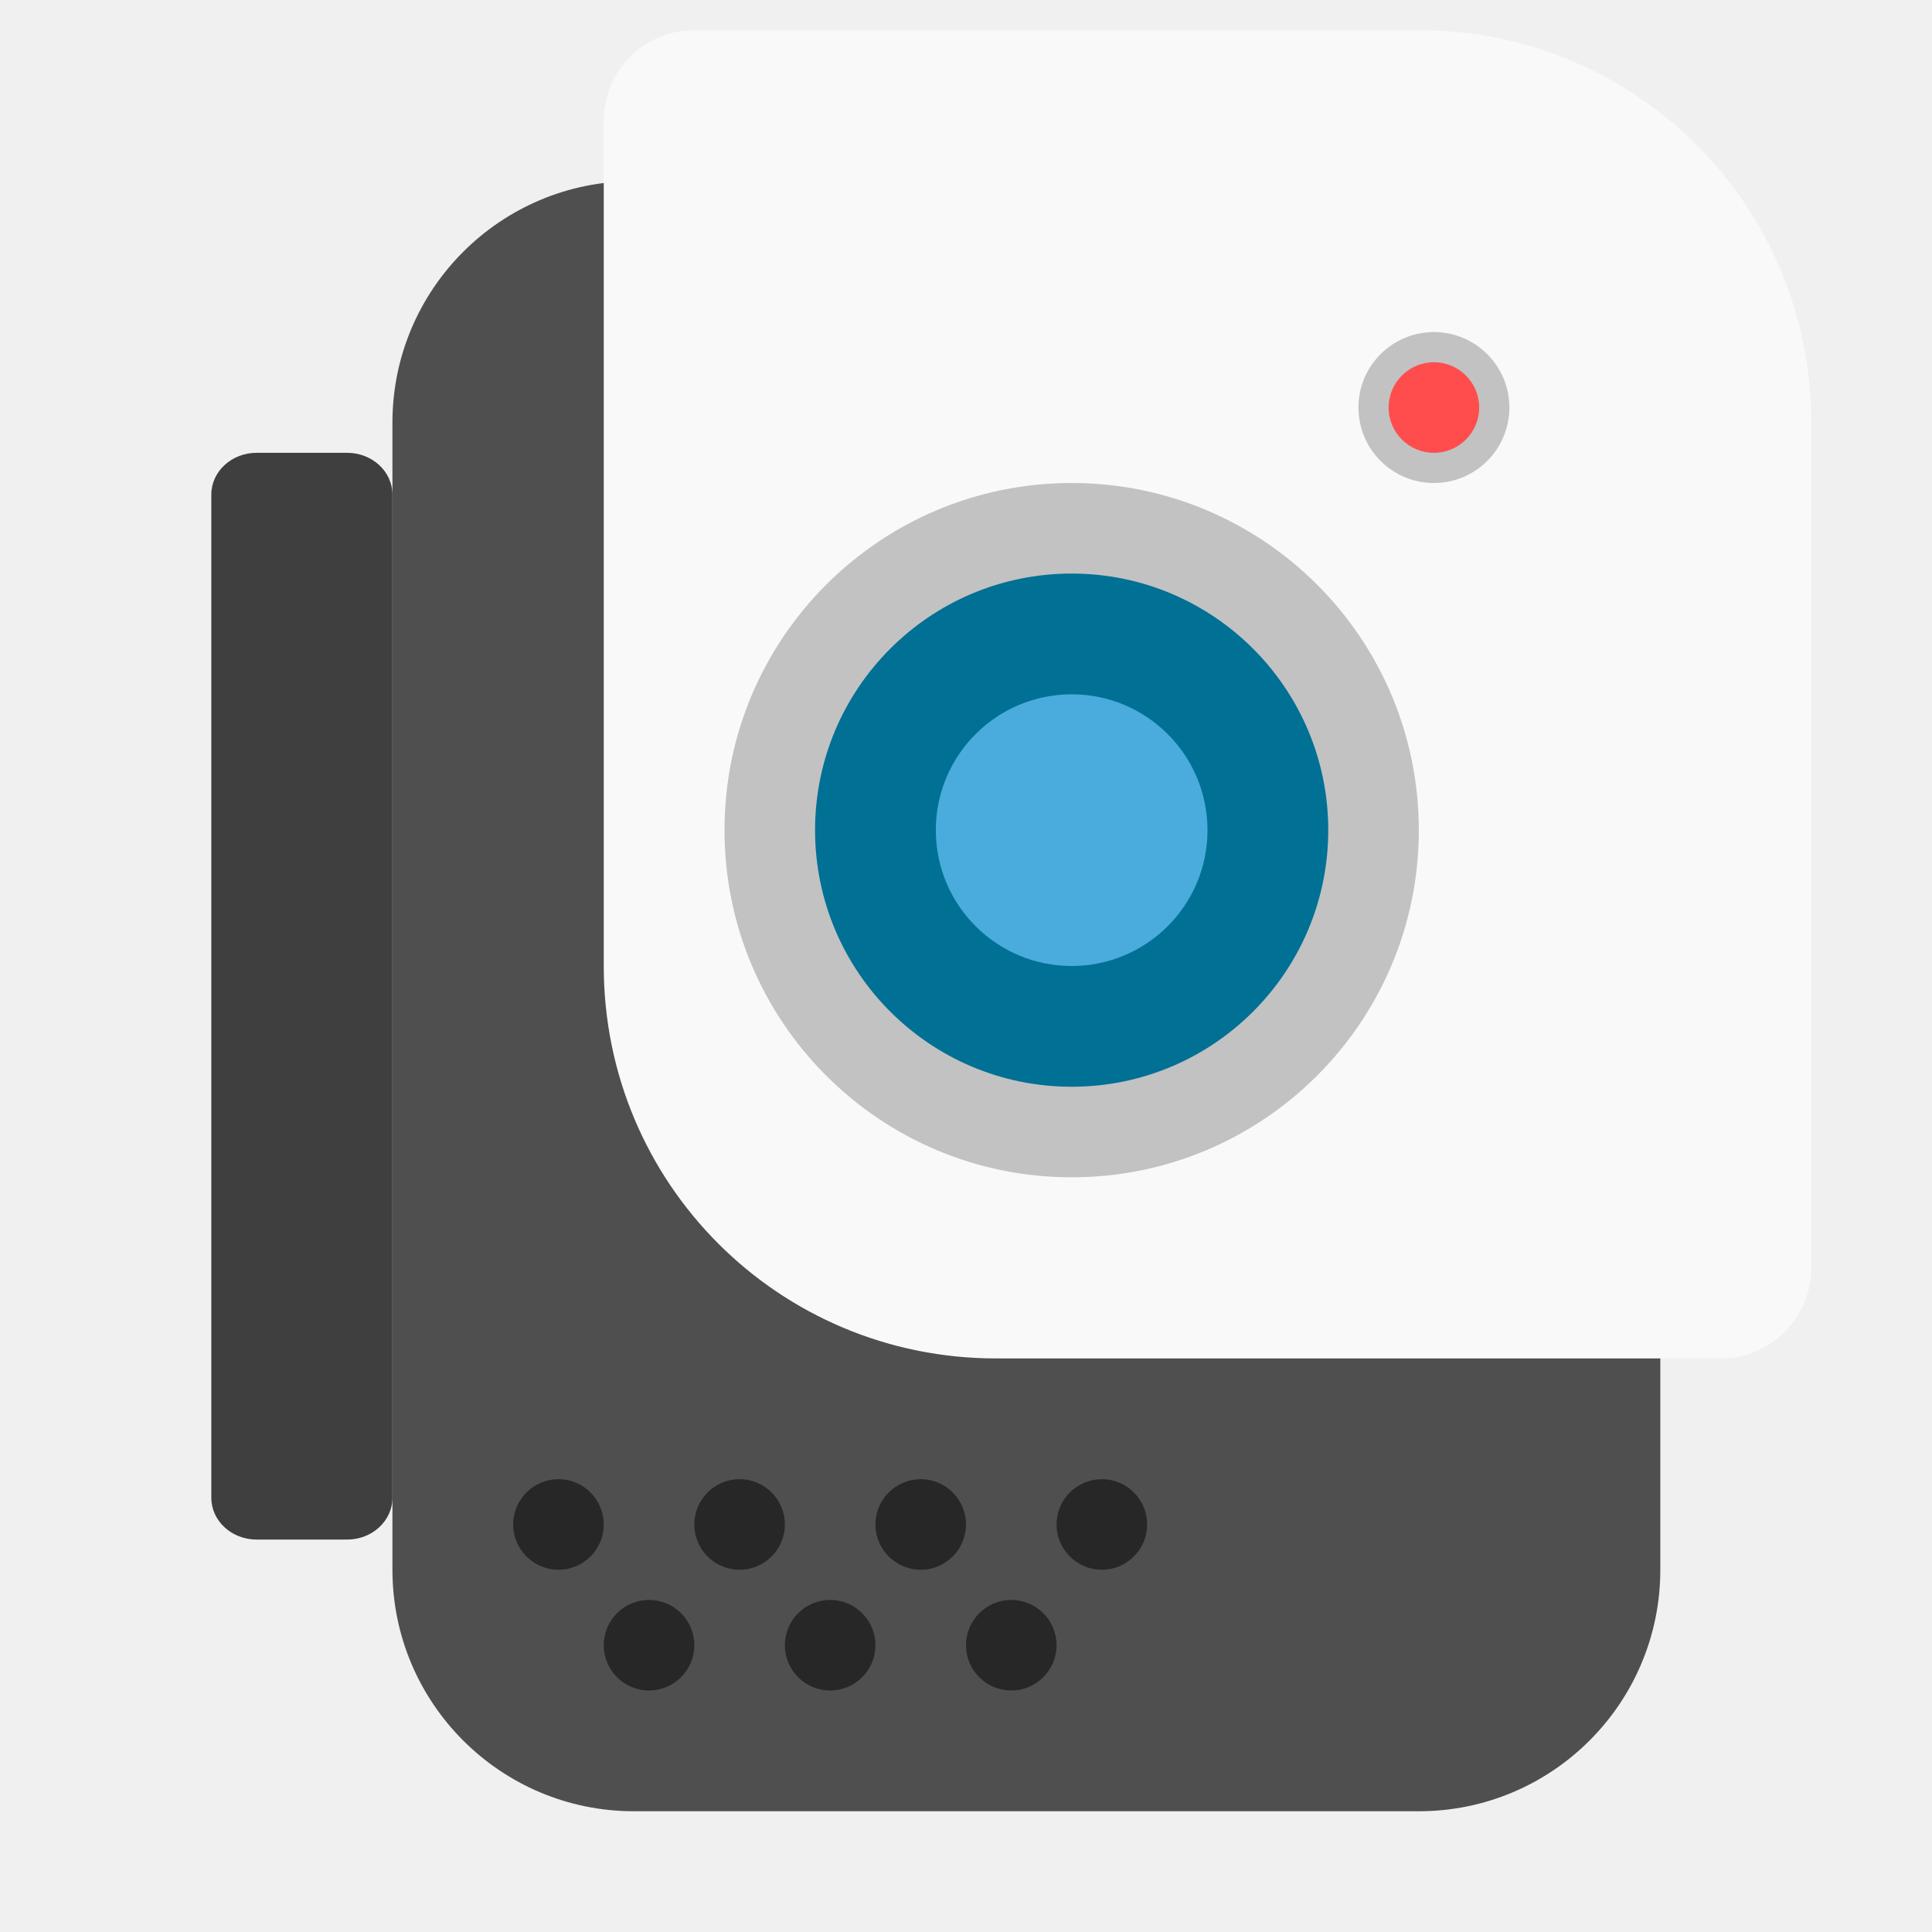
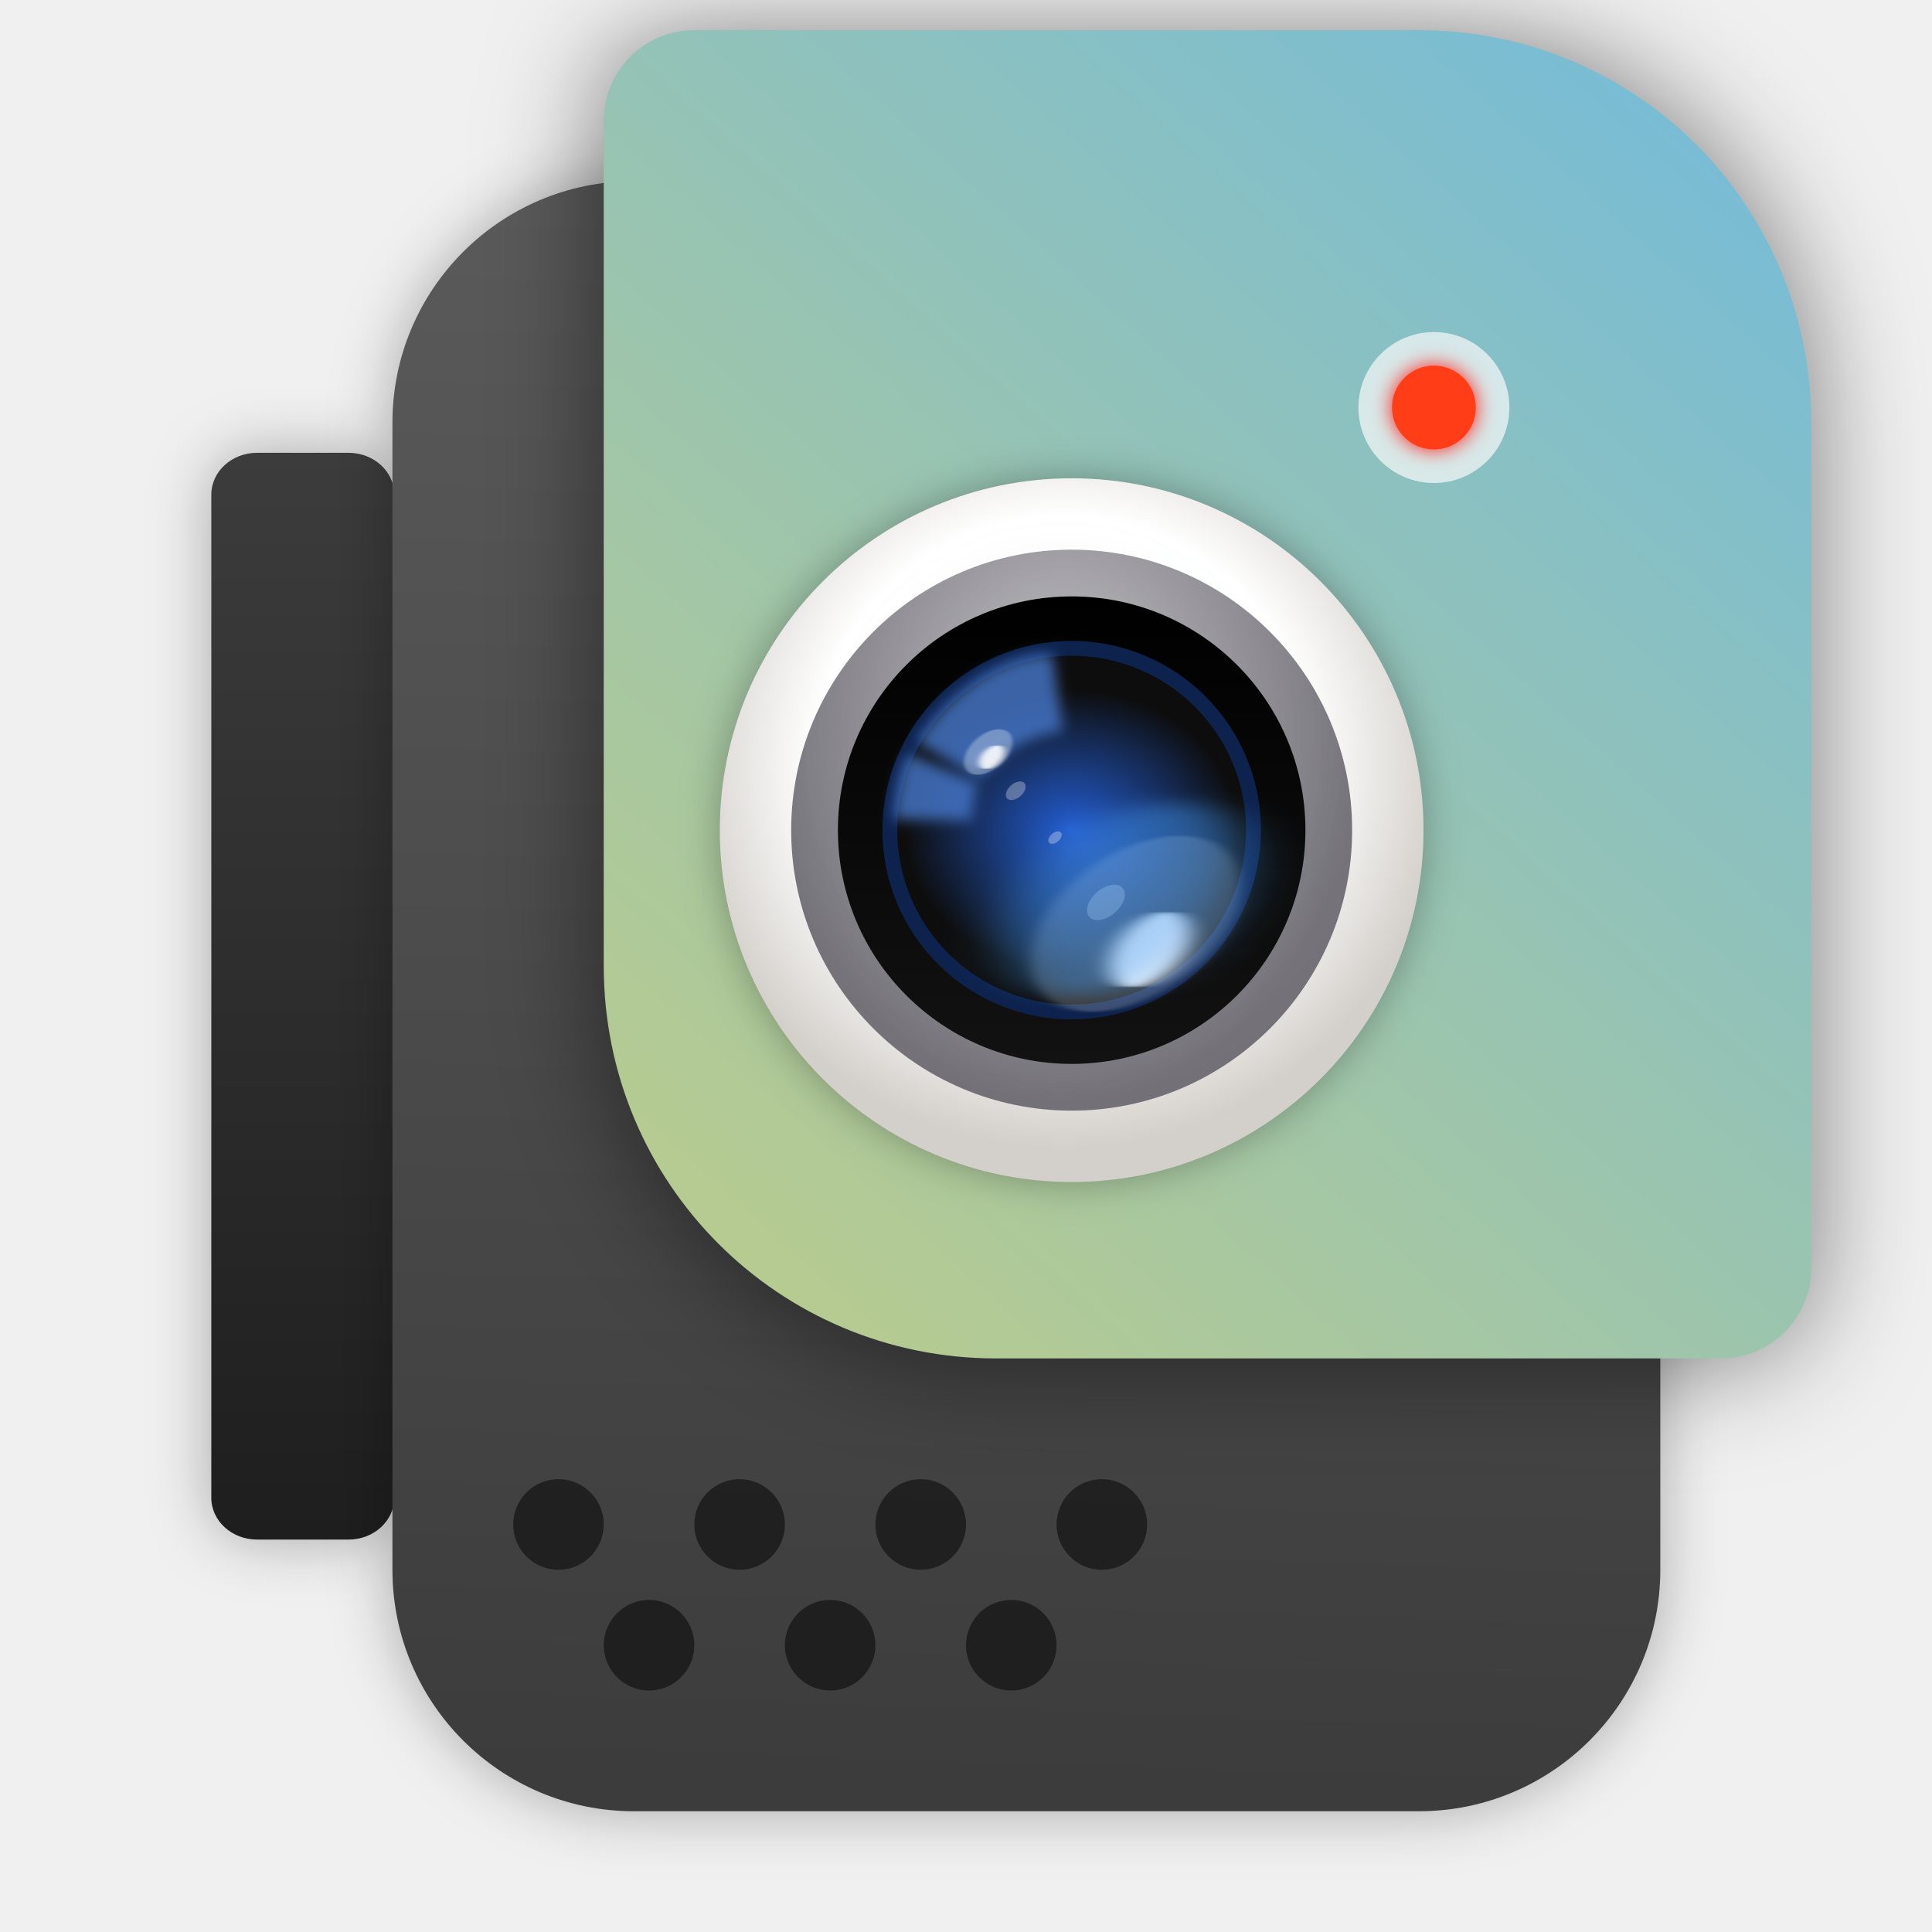
- <svg xmlns="http://www.w3.org/2000/svg" width="64" height="64" version="1" id="svg34">
-   <defs id="defs38" />
-   <rect x="13" y="6" width="42" height="54" rx="8" ry="8" fill="#4f4f4f" id="rect2" />
-   <rect x="7" y="15" width="6" height="36" rx="1.5" ry="1.385" fill="#3f3f3f" id="rect4" />
+ <svg xmlns="http://www.w3.org/2000/svg" xmlns:xlink="http://www.w3.org/1999/xlink" width="64" height="64" version="1" id="svg34">
+   <defs id="defs38">
+     <linearGradient id="linearGradient2517">
+       <stop style="stop-color:#1e1e1e;stop-opacity:1" offset="0" id="stop2513" />
+       <stop style="stop-color:#3c3c3c;stop-opacity:1" offset="1" id="stop2515" />
+     </linearGradient>
+     <linearGradient id="linearGradient2253">
+       <stop style="stop-color:#3c3c3c;stop-opacity:1" offset="0" id="stop2249" />
+       <stop style="stop-color:#5a5a5a;stop-opacity:1" offset="1" id="stop2251" />
+     </linearGradient>
+     <linearGradient id="linearGradient1927">
+       <stop style="stop-color:#bbcc8b;stop-opacity:1" offset="0" id="stop1923" />
+       <stop style="stop-color:#73bbdb;stop-opacity:1" offset="1" id="stop1925" />
+     </linearGradient>
+     <radialGradient xlink:href="#linearGradient3361" id="radialGradient3197" cx="8.467" cy="8.46" fx="8.467" fy="8.46" r="7.966" gradientUnits="userSpaceOnUse" />
+     <linearGradient id="linearGradient3361" x1="9.969" x2="9.969" y1="295.76" y2="281.49" gradientTransform="matrix(1.012,0,0,1.012,-0.102,-283.55)" gradientUnits="userSpaceOnUse">
+       <stop stop-color="#666" offset="0" id="stop3357" style="stop-color:#000000;stop-opacity:1" />
+       <stop stop-color="#9f9f9f" offset="1" id="stop3359" style="stop-color:#000000;stop-opacity:1" />
+     </linearGradient>
+     <filter style="color-interpolation-filters:sRGB" id="filter3491" x="-0.069" y="-0.069" width="1.137" height="1.137">
+       <feGaussianBlur stdDeviation="0.455" id="feGaussianBlur3493" />
+     </filter>
+     <radialGradient xlink:href="#linearGradient2001" id="radialGradient2003" cx="-1298.143" cy="-403.164" fx="-1298.143" fy="-403.164" r="60.125" gradientUnits="userSpaceOnUse" gradientTransform="matrix(0.1443732,0,0,0.1443732,195.6831,51.24433)" />
+     <linearGradient id="linearGradient2001">
+       <stop style="stop-color:#f6f5f4;stop-opacity:0.947" offset="0" id="stop1997" />
+       <stop style="stop-color:#ffffff;stop-opacity:1" offset="0.646" id="stop2389" />
+       <stop style="stop-color:#d3cfca;stop-opacity:1" offset="1" id="stop1999" />
+     </linearGradient>
+     <radialGradient xlink:href="#d" id="radialGradient3892" cx="8.274" cy="6.234" fx="8.274" fy="6.234" r="6.35" gradientUnits="userSpaceOnUse" gradientTransform="matrix(-0.01099013,1.318329,-1.050005,-0.00875326,14.91029,-4.619227)" />
+     <linearGradient id="d" x1="5.033" x2="5.033" y1="294.19" y2="282.62" gradientTransform="translate(0,-280.07)" gradientUnits="userSpaceOnUse">
+       <stop stop-color="#333" offset="0" id="stop39" style="stop-color:#cecdd1;stop-opacity:1" />
+       <stop stop-color="#666" offset="1" id="stop41" style="stop-color:#5e5c64;stop-opacity:0.839" />
+     </linearGradient>
+     <linearGradient id="c" x1="8.467" x2="8.467" y1="283.24" y2="293.82" gradientTransform="translate(0,-280.07)" gradientUnits="userSpaceOnUse">
+       <stop offset="0" id="stop44" />
+       <stop stop-color="#121212" offset="1" id="stop46" />
+     </linearGradient>
+     <radialGradient id="b" cx="-136.99" cy="198.65" r="38.5" gradientTransform="matrix(0.098196,0,0,0.082471,21.918,-7.92)" gradientUnits="userSpaceOnUse">
+       <stop stop-color="#2561db" stop-opacity=".941" offset="0" id="stop2" />
+       <stop stop-color="#0d0d0d" offset="1" id="stop4" />
+     </radialGradient>
+     <filter id="n" x="-0.11" y="-0.13" width="1.22" height="1.26" color-interpolation-filters="sRGB">
+       <feGaussianBlur stdDeviation="0.152" id="feGaussianBlur28" />
+     </filter>
+     <filter id="m" x="-0.19" y="-0.243" width="1.38" height="1.486" color-interpolation-filters="sRGB">
+       <feGaussianBlur stdDeviation="0.152" id="feGaussianBlur31" />
+     </filter>
+     <filter id="g" x="-0.05" y="-0.081" width="1.1" height="1.161" color-interpolation-filters="sRGB">
+       <feGaussianBlur stdDeviation="0.128" id="feGaussianBlur22" />
+     </filter>
+     <filter id="a" x="-0.054" y="-0.087" width="1.107" height="1.173" color-interpolation-filters="sRGB">
+       <feGaussianBlur stdDeviation="0.086" id="feGaussianBlur13" />
+     </filter>
+     <filter id="i" x="-0.05" y="-0.08" width="1.099" height="1.161" color-interpolation-filters="sRGB">
+       <feGaussianBlur stdDeviation="0.762" id="feGaussianBlur16" />
+     </filter>
+     <filter id="j" x="-0.01" y="-0.016" width="1.02" height="1.032" color-interpolation-filters="sRGB">
+       <feGaussianBlur stdDeviation="0.03" id="feGaussianBlur10" />
+     </filter>
+     <filter id="k" x="-0.199" y="-0.323" width="1.399" height="1.646" color-interpolation-filters="sRGB">
+       <feGaussianBlur stdDeviation="1.061" id="feGaussianBlur7" />
+     </filter>
+     <filter id="f" x="-0.195" y="-0.315" width="1.389" height="1.631" color-interpolation-filters="sRGB">
+       <feGaussianBlur stdDeviation="2.988" id="feGaussianBlur25" />
+     </filter>
+     <filter id="h" x="-0.199" y="-0.323" width="1.399" height="1.646" color-interpolation-filters="sRGB">
+       <feGaussianBlur stdDeviation="0.512" id="feGaussianBlur19" />
+     </filter>
+     <filter id="filter949" x="-0.054" y="-0.087" width="1.107" height="1.173" color-interpolation-filters="sRGB">
+       <feGaussianBlur stdDeviation="0.086" id="feGaussianBlur947" />
+     </filter>
+     <radialGradient xlink:href="#linearGradient1115" id="radialGradient1117" cx="32" cy="21" fx="32" fy="21" r="3" gradientUnits="userSpaceOnUse" gradientTransform="translate(16.28366,-7.743594)" />
+     <linearGradient id="linearGradient1115">
+       <stop style="stop-color:#ff1212;stop-opacity:1" offset="0" id="stop1111" />
+       <stop style="stop-color:#ff1c10;stop-opacity:1" offset="1" id="stop1113" />
+     </linearGradient>
+     <filter style="color-interpolation-filters:sRGB" id="filter1277" x="-0.3" y="-0.3" width="1.6" height="1.6">
+       <feGaussianBlur stdDeviation="0.75" id="feGaussianBlur1279" />
+     </filter>
+     <filter style="color-interpolation-filters:sRGB" id="filter1502" x="-0.113" y="-0.103" width="1.227" height="1.206">
+       <feGaussianBlur stdDeviation="1.89" id="feGaussianBlur1504" />
+     </filter>
+     <filter style="color-interpolation-filters:sRGB" id="filter1731" x="-0.058" y="-0.045" width="1.117" height="1.091">
+       <feGaussianBlur stdDeviation="1.02" id="feGaussianBlur1733" />
+     </filter>
+     <filter style="color-interpolation-filters:sRGB" id="filter1735" x="-0.404" y="-0.068" width="1.808" height="1.136">
+       <feGaussianBlur stdDeviation="1.02" id="feGaussianBlur1737" />
+     </filter>
+     <linearGradient xlink:href="#linearGradient1927" id="linearGradient1921" x1="21.215" y1="43.733" x2="59.43" y2="1.248" gradientUnits="userSpaceOnUse" />
+     <linearGradient xlink:href="#linearGradient2253" id="linearGradient2255" x1="29.952" y1="59.144" x2="31.663" y2="7.13" gradientUnits="userSpaceOnUse" />
+     <linearGradient xlink:href="#linearGradient2517" id="linearGradient2519" x1="13.061" y1="51" x2="13.061" y2="15" gradientUnits="userSpaceOnUse" />
+   </defs>
+   <rect x="7" y="15" width="6.061" height="36" rx="1.515" ry="1.385" fill="#3f3f3f" id="rect4-5" style="stroke-width:1.005;fill:#000000;fill-opacity:1;filter:url(#filter1735);opacity:0.3" />
+   <rect x="7" y="15" width="6.061" height="36" rx="1.515" ry="1.385" fill="#3f3f3f" id="rect4" style="stroke-width:1.005;fill-opacity:1;fill:url(#linearGradient2519)" />
+   <rect x="13" y="6" width="42" height="54" rx="8" ry="8" fill="#4f4f4f" id="rect2-3" style="fill:#000000;fill-opacity:1;filter:url(#filter1731);opacity:0.3" />
+   <rect x="13" y="6" width="42" height="54" rx="8" ry="8" fill="#4f4f4f" id="rect2" style="fill-opacity:1;fill:url(#linearGradient2255)" />
  <circle cx="18.5" cy="50.5" r="1.5" opacity=".5" id="circle6" />
  <circle cx="24.5" cy="50.5" r="1.5" opacity=".5" id="circle8" />
  <circle cx="30.5" cy="50.5" r="1.5" opacity=".5" id="circle10" />
  <circle cx="36.5" cy="50.5" r="1.5" opacity=".5" id="circle12" />
  <circle cx="21.5" cy="54.5" r="1.5" opacity=".5" id="circle14" />
  <circle cx="27.5" cy="54.5" r="1.5" opacity=".5" id="circle16" />
  <circle cx="33.5" cy="54.5" r="1.5" opacity=".5" id="circle18" />
-   <path d="M23 1c-1.662 0-3 1.338-3 3v28c0 7.202 5.798 13 13 13h24c1.662 0 3-1.338 3-3V14c0-7.202-5.798-13-13-13H23z" fill="#f9f9f9" style="paint-order:stroke fill markers" id="path20" />
-   <circle transform="matrix(0 -1 -1 0 0 0)" cx="-13.5" cy="-47.5" r="2.5" fill="#fff" id="circle24" style="fill:#aaaaaa;fill-opacity:0.698" />
-   <circle transform="matrix(0 -1 -1 0 0 0)" cx="-13.5" cy="-47.5" r="1.5" fill="#ff4d4d" id="circle26" />
-   <circle transform="matrix(0 -1 -1 0 0 0)" cx="-27.5" cy="-35.5" r="11.5" fill="#fff" id="circle28" style="fill:#aaaaaa;fill-opacity:0.698" />
-   <circle transform="rotate(-90)" cx="-27.5" cy="35.5" r="8.5" fill="#007095" id="circle30" />
-   <circle transform="matrix(0 -1 -1 0 0 0)" cx="-27.5" cy="-35.5" r="4.5" fill="#49acdc" id="circle32" />
+   <path d="m 23,1 c -1.662,0 -3,1.338 -3,3 v 28 c 0,7.202 5.798,13 13,13 h 24 c 1.662,0 3,-1.338 3,-3 V 14 C 60,6.798 54.202,1 47,1 Z" fill="#f9f9f9" style="paint-order:stroke fill markers;fill:#000000;fill-opacity:1;filter:url(#filter1502);opacity:0.5" id="path20-7" />
+   <path d="M23 1c-1.662 0-3 1.338-3 3v28c0 7.202 5.798 13 13 13h24c1.662 0 3-1.338 3-3V14c0-7.202-5.798-13-13-13H23z" fill="#f9f9f9" style="paint-order:stroke fill markers;fill-opacity:1;fill:url(#linearGradient1921)" id="path20" />
+   <circle transform="matrix(0 -1 -1 0 0 0)" cx="-13.5" cy="-47.5" r="2.5" fill="#fff" id="circle24" style="fill:#fafafa;fill-opacity:0.7" />
+   <g transform="matrix(1.463226,0,0,1.463226,23.1112,15.12111)" stroke-width="1.434" id="g104">
+     <circle cx="8.467" cy="8.46" r="7.966" fill="url(#e)" id="circle70-7" style="opacity:0.3;fill:url(#radialGradient3197);fill-opacity:1;filter:url(#filter3491)" />
+     <circle transform="scale(1,-1)" cy="-8.46" cx="8.467" id="circle1928" style="color:#000000;display:inline;overflow:visible;visibility:visible;fill:url(#radialGradient2003);fill-opacity:1;fill-rule:nonzero;stroke:none;stroke-width:0.237;marker:none;enable-background:new" r="7.966" />
+     <circle cx="8.467" cy="8.46" r="6.35" fill="url(#d)" stroke-width="1.434" id="circle72" style="fill:url(#radialGradient3892);fill-opacity:1" />
+     <circle cx="8.467" cy="8.46" r="5.292" fill="url(#c)" stroke-width="1.434" id="circle74" style="fill:url(#c)" />
+     <circle cx="8.467" cy="8.46" r="4.116" fill="url(#b)" stroke="#0d224d" stroke-linecap="round" stroke-linejoin="round" stroke-width="0.336" id="circle76" style="fill:url(#b)" />
+     <g stroke-width="1.434" id="g102">
+       <path d="m 4.945,6.47 1.465,0.81 c 0,0 0.458,-0.477 0.772,-0.686 0.348,-0.231 1.105,-0.416 1.093,-0.36 L 8.033,4.472 c 0,0 -1.621,-0.161 -3.088,1.998 z" fill="#4678cc" filter="url(#n)" opacity="0.8" id="path78" />
+       <path d="m 4.788,6.73 1.565,0.695 c 0,0 -0.088,0.202 -0.123,0.421 -0.032,0.201 0.004,0.386 0.004,0.386 l -1.806,-0.018 c 0,0 0.072,-1.036 0.36,-1.484 z" fill="#4678cc" filter="url(#m)" opacity="0.8" id="path80" />
+       <g transform="translate(0,-280.07)" fill="#ffffff" id="g92">
+         <ellipse transform="matrix(0.15683,-0.13591,0.13591,0.15683,36.278,248.68)" cx="-228.33" cy="44.944" rx="3.083" ry="1.903" fill-opacity="0.3" filter="url(#g)" id="ellipse82" />
+         <ellipse transform="matrix(0.10291,-0.08918,0.08918,0.10291,26.112,262.03)" cx="-228.1" cy="51.166" rx="1.918" ry="1.184" fill-opacity="0.3" filter="url(#a)" id="ellipse84" />
+         <ellipse transform="matrix(0.11873,-0.079425,0.079425,0.11873,27.406,259.75)" cx="-222.03" cy="111.72" rx="18.419" ry="11.368" filter="url(#i)" opacity="0.2" id="ellipse86" />
+         <ellipse transform="matrix(0.10291,-0.08918,0.08918,0.10291,26.764,261.46)" cx="-235.29" cy="75.046" rx="3.667" ry="2.263" fill-opacity="0.3" filter="url(#j)" id="ellipse88" />
+         <ellipse transform="matrix(0.12523,-0.10853,0.10853,0.12523,29.918,254.7)" cx="-234.21" cy="88.759" rx="6.386" ry="3.941" filter="url(#k)" id="ellipse90" />
+       </g>
+       <g transform="translate(0,-280.07)" id="g100">
+         <ellipse transform="matrix(0.14046,-0.082814,0.082814,0.14046,31.651,256.02)" cx="-222.03" cy="111.72" rx="18.419" ry="11.368" fill="#4397ee" filter="url(#f)" opacity="0.45" id="ellipse94" />
+         <ellipse transform="matrix(0.081325,-0.070476,0.070476,0.081325,22.059,267.13)" cx="-228.33" cy="44.944" rx="3.083" ry="1.903" fill="#ffffff" fill-opacity="0.854" filter="url(#h)" id="ellipse96" />
+         <ellipse transform="matrix(0.069156,-0.05993,0.05993,0.069156,20.8,271.49)" cx="-228.1" cy="51.166" rx="1.918" ry="1.184" fill="#ffffff" fill-opacity="0.3" filter="url(#a)" id="ellipse98" />
+       </g>
+     </g>
+   </g>
+   <g id="g1164">
+     <circle style="fill:url(#radialGradient1117);fill-opacity:1;filter:url(#filter1277)" cx="48.284" cy="13.256" r="3" id="circle16-3" transform="matrix(0.4625772,0,0,0.4625772,25.16508,7.367889)" />
+     <circle style="fill:#ff3d17;fill-opacity:1;stroke-width:0.463" cx="47.5" cy="13.5" id="circle16-36" r="1.388" />
+   </g>
</svg>
